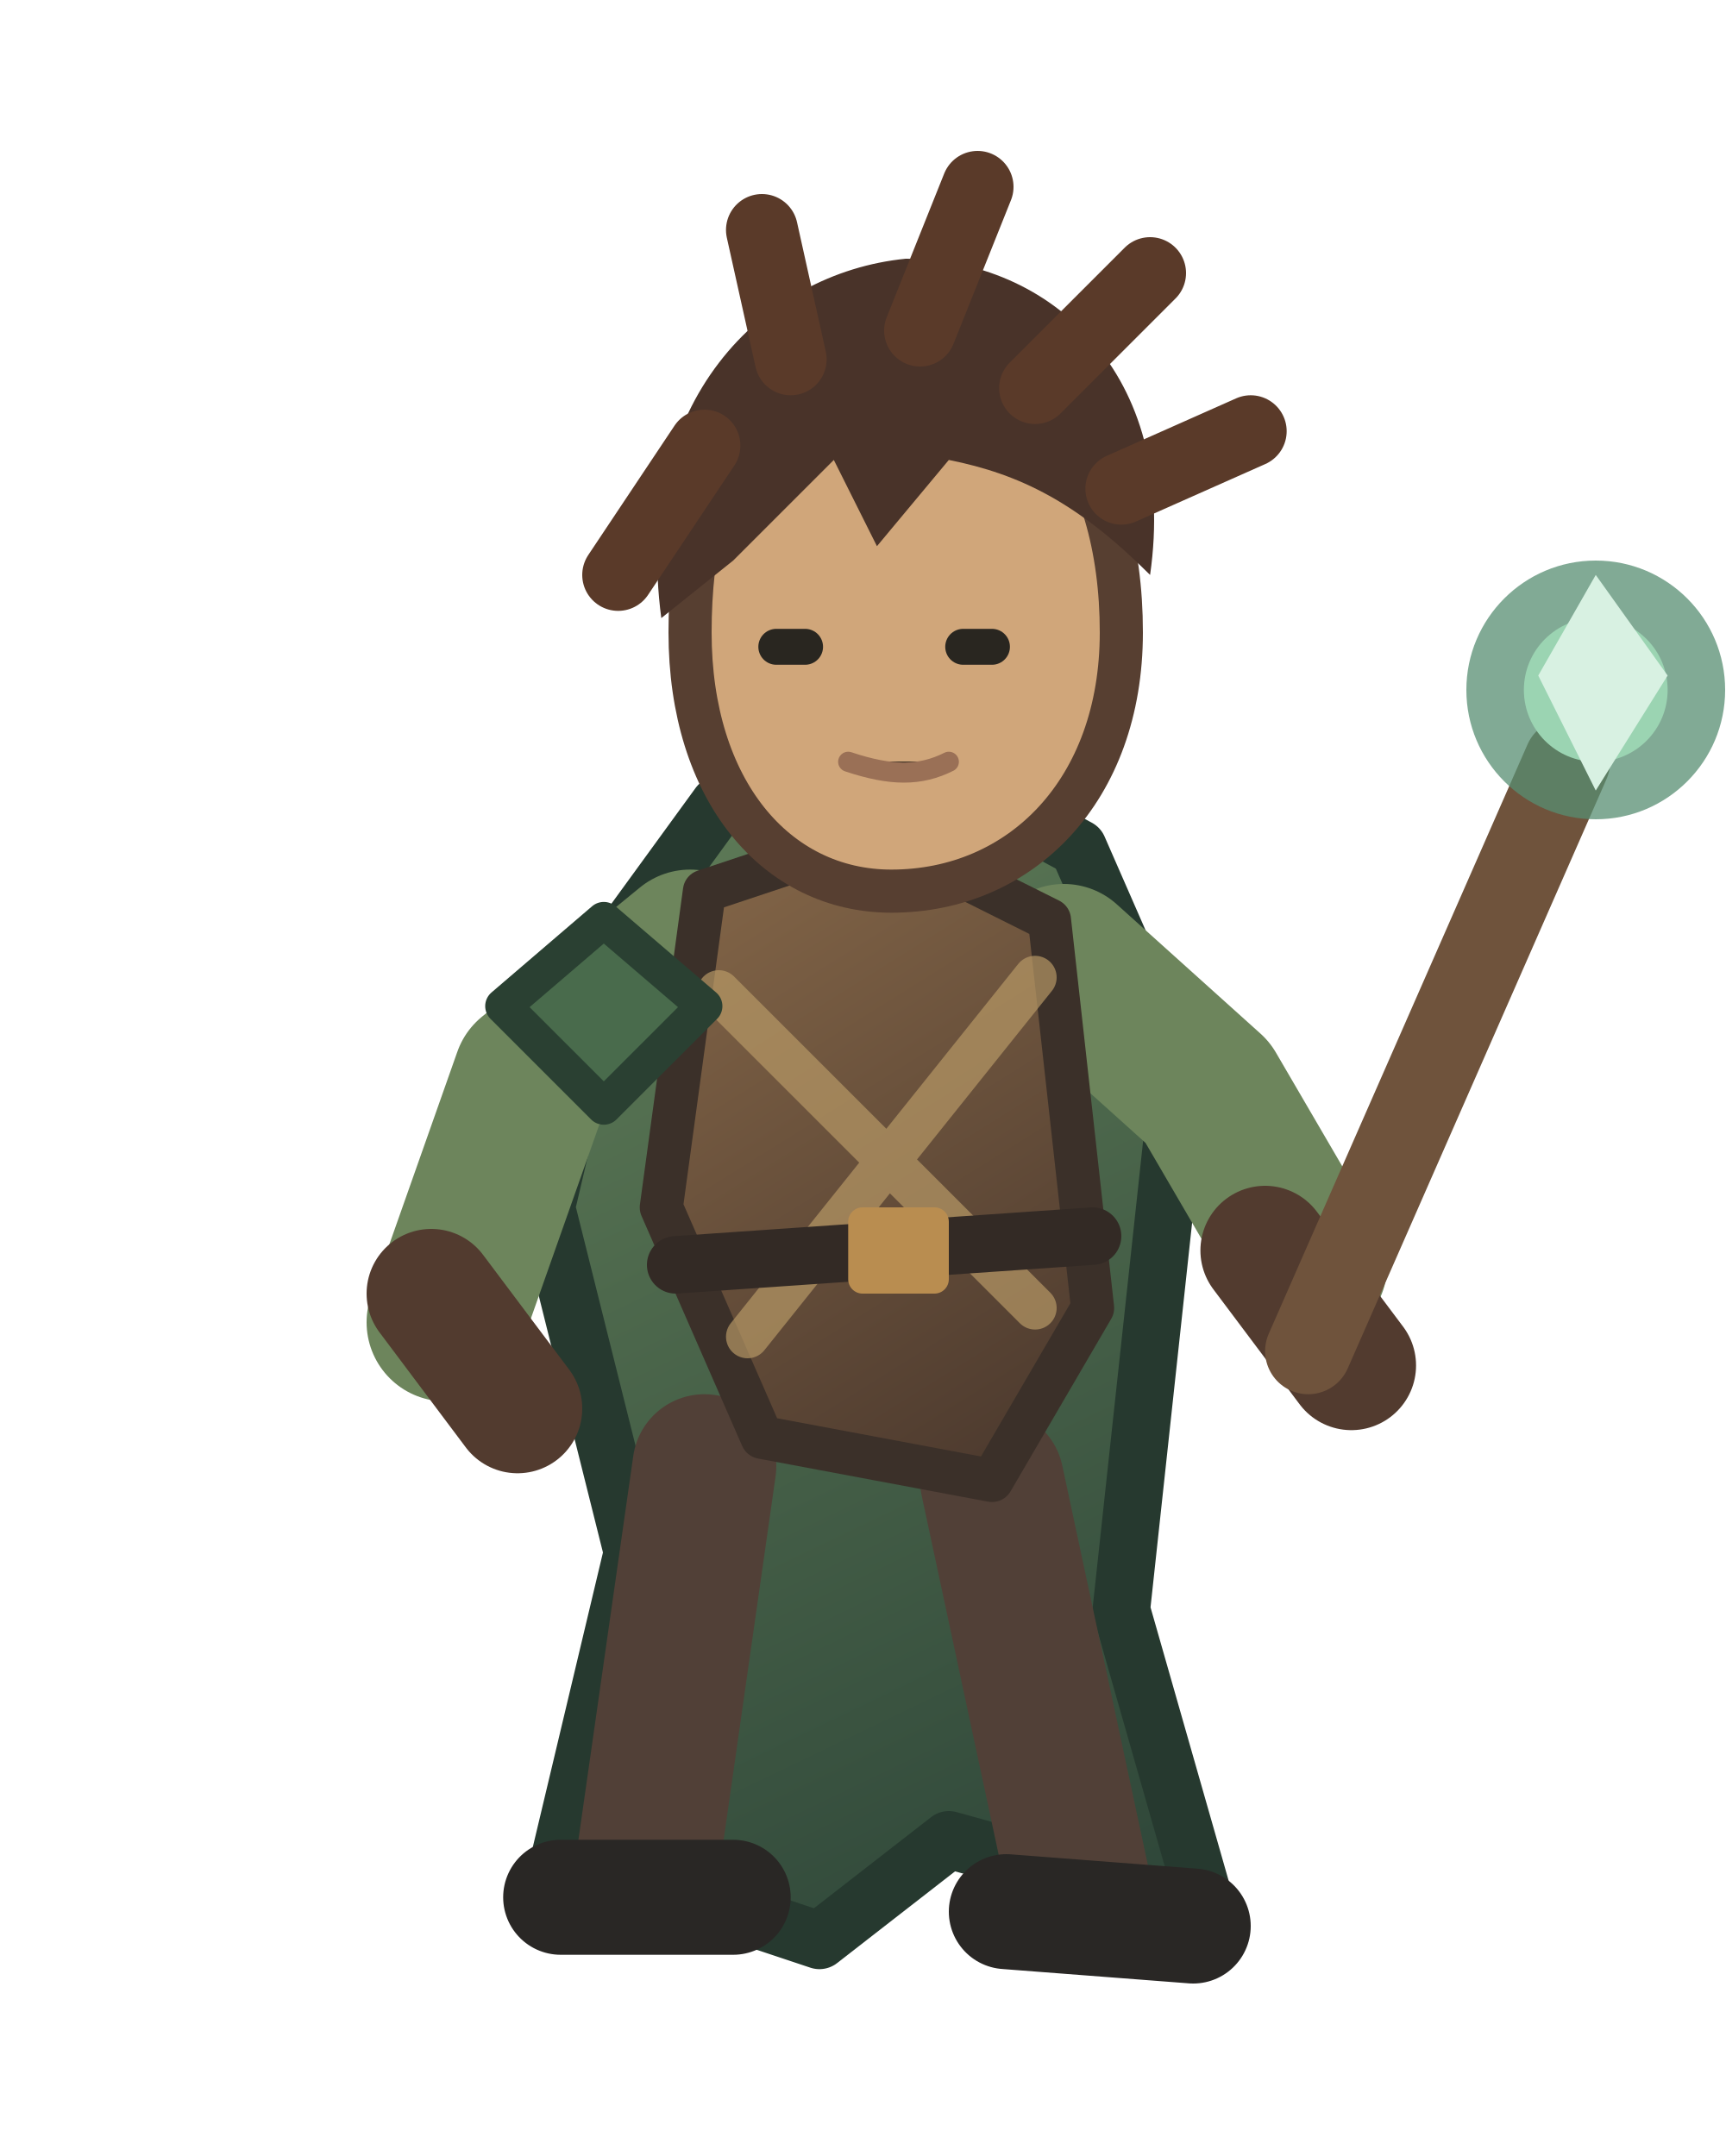
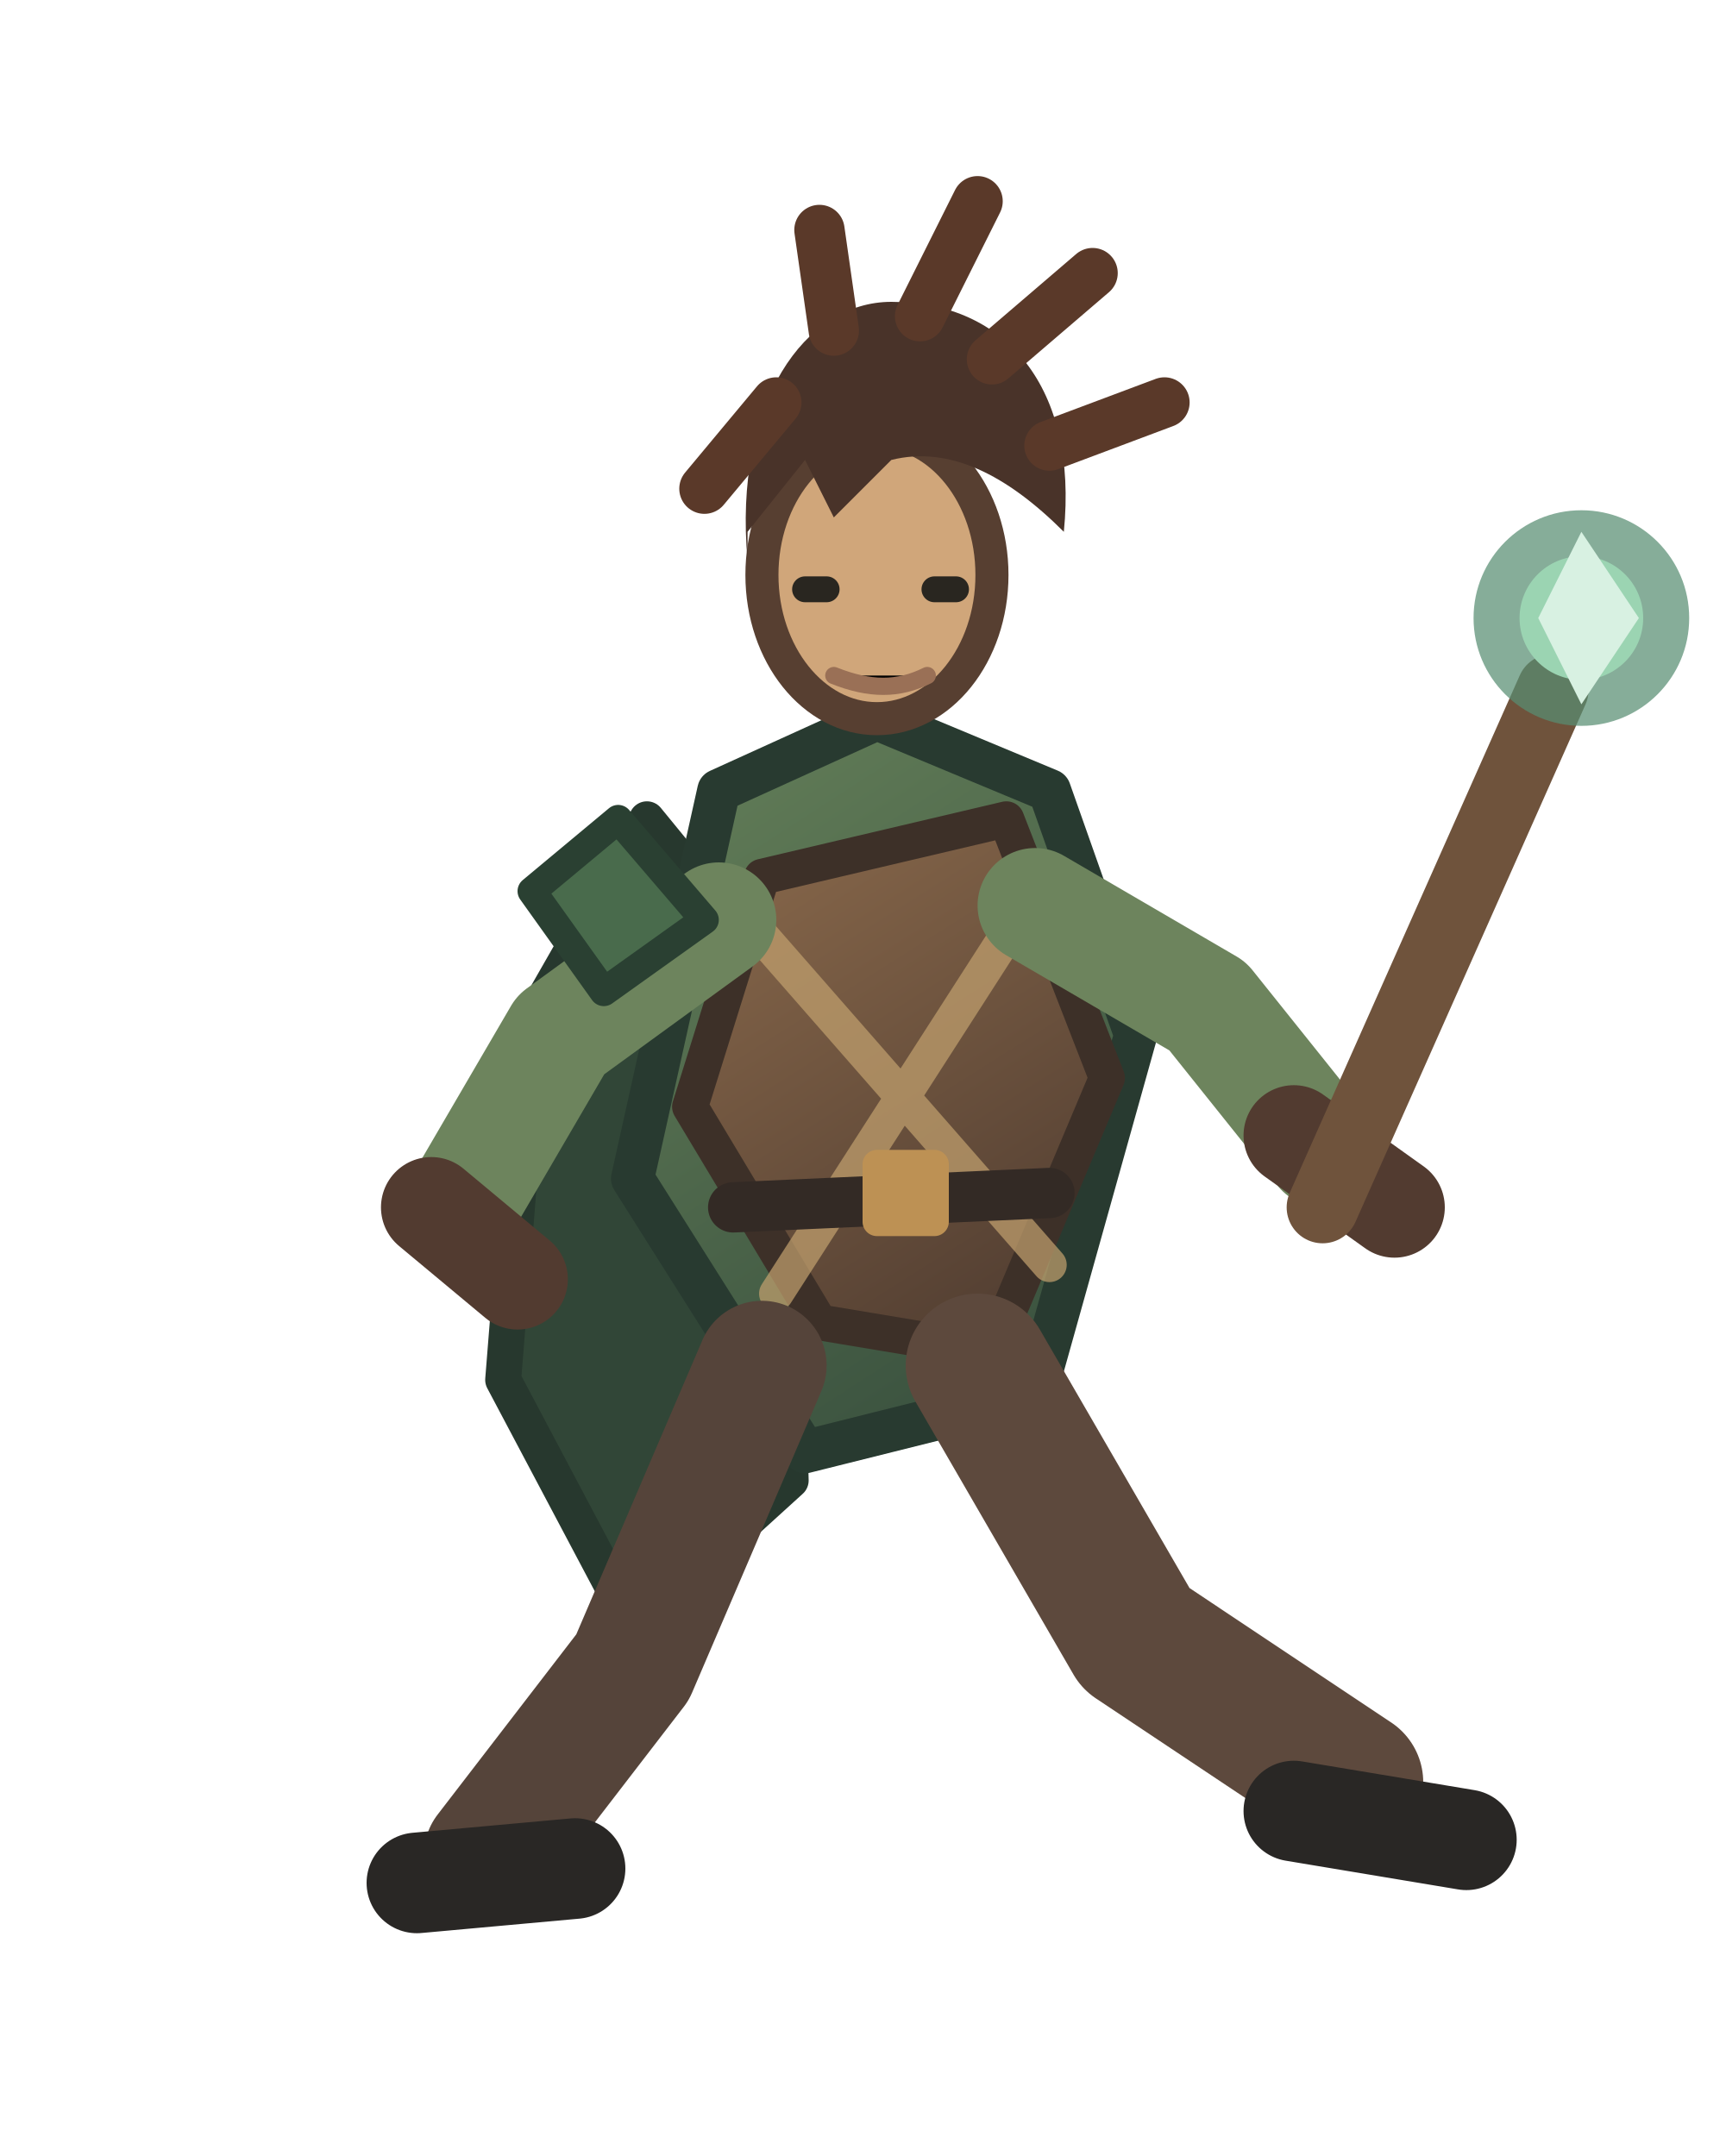
<svg xmlns="http://www.w3.org/2000/svg" viewBox="0 0 120 150">
  <defs>
-     <linearGradient id="cloak" x1="38" y1="55" x2="75" y2="132" gradientUnits="userSpaceOnUse">
-       <stop stop-color="#607d58" />
-       <stop offset="1" stop-color="#30483a" />
+     <linearGradient id="tunic" x1="43" y1="52" x2="76" y2="103" gradientUnits="userSpaceOnUse">
+       <stop stop-color="#647f59" />
+       <stop offset="1" stop-color="#344b3b" />
    </linearGradient>
-     <linearGradient id="vest" x1="47" y1="64" x2="72" y2="104" gradientUnits="userSpaceOnUse">
-       <stop stop-color="#806346" />
-       <stop offset="1" stop-color="#4a382d" />
+     <linearGradient id="leather" x1="52" y1="58" x2="76" y2="96" gradientUnits="userSpaceOnUse">
+       <stop stop-color="#87674a" />
+       <stop offset="1" stop-color="#4a382e" />
    </linearGradient>
  </defs>
  <g stroke-linecap="round" stroke-linejoin="round">
-     <path d="M42 67 50 56 62 52 75 59 82 75 78 112 84 133 66 128 57 135 39 129 44 108 38 84Z" fill="url(#cloak)" stroke="#26392f" stroke-width="4" />
-     <path d="M49 102 45 130M69 103l6 28" stroke="#514037" stroke-width="10" />
-     <path d="M39 132 51 132M70 133l13 1" stroke="#292725" stroke-width="8" />
-     <path d="M48 66 37 75 31 92M74 67l10 9 7 12" stroke="#6d855c" stroke-width="11" />
-     <path d="M30 90 36 98M88 87l6 8" stroke="#523b2f" stroke-width="9" />
-     <path d="M49 62 61 58 73 64 76 91 69 103 53 100 46 84Z" fill="url(#vest)" stroke="#3b3029" stroke-width="3" />
-     <path d="M50 69 72 91M72 68 52 93" stroke="#b89a67" stroke-width="3" opacity=".68" />
-     <path d="M47 88 76 86" stroke="#332a25" stroke-width="4" />
-     <rect x="59" y="84" width="7" height="6" rx="1" fill="#b98d50" />
-     <path d="M48 44c0-12 5-20 14-20 10 0 16 8 16 20 0 11-7 18-16 18-8 0-14-7-14-18Z" fill="#d0a67a" stroke="#573f31" stroke-width="3" />
-     <path d="M46 43c-2-15 7-24 17-25 10 0 19 8 17 22-5-5-9-7-14-8l-5 6-3-6-7 7Z" fill="#493329" />
-     <path d="M49 31 43 40M55 25l-2-9M64 23l4-10M72 27l8-8M78 34l9-4" stroke="#5a3a29" stroke-width="5" />
-     <path d="M54 45h2M67 45h2" stroke="#292620" stroke-width="2.5" />
-     <path d="M59 53c3 1 5 1 7 0" stroke="#9a7056" stroke-width="1.4" />
-     <path d="M91 94 109 53" stroke="#6f533c" stroke-width="6" />
-     <circle cx="111" cy="48" r="9" fill="#578d72" opacity=".75" />
-     <circle cx="111" cy="48" r="5" fill="#9bd4b2" />
-     <path d="M107 47 111 40 116 47 111 55Z" fill="#d8f1e2" />
-     <path d="M42 64 35 70 42 77 49 70Z" fill="#496b4c" stroke="#2a4032" stroke-width="2.5" />
+     <path d="M45 57 37 71 35 96 44 113 55 103 54 68Z" fill="#314637" stroke="#27382e" stroke-width="2.5" />
+     <path d="M50 55 61 50 73 55 79 72 72 97 56 101 44 82Z" fill="url(#tunic)" stroke="#283a30" stroke-width="3" />
+     <path d="M53 61 70 57 77 75 69 94 57 92 48 77Z" fill="url(#leather)" stroke="#3d3028" stroke-width="2.5" />
+     <path d="M52 64 73 88M72 62 54 90" stroke="#c0a06d" stroke-width="2.4" opacity=".72" />
+     <path d="M51 84 73 83" stroke="#332a25" stroke-width="3.5" />
+     <rect x="60" y="80" width="6" height="6" rx="1" fill="#bd9154" />
+     <path d="M53 95 44 116 34 129" stroke="#55443a" stroke-width="9" />
+     <path d="M68 95 79 114 94 124" stroke="#5d493d" stroke-width="10" />
+     <path d="M29 131 40 130M90 126l12 2" stroke="#292725" stroke-width="7" />
+     <path d="M50 64 39 72 32 84" stroke="#6d845d" stroke-width="8" />
+     <path d="M72 63 84 70 92 80" stroke="#6d845d" stroke-width="8" />
+     <path d="M30 84 36 89M90 79l7 5" stroke="#523b30" stroke-width="7" />
+     <ellipse cx="61" cy="40" rx="8" ry="10" fill="#d0a67a" stroke="#573f31" stroke-width="2.3" />
+     <path d="M52 39c-1-11 4-18 10-18 8 0 13 6 12 16-4-4-8-6-12-5l-4 4-2-4-4 5Z" fill="#493329" />
+     <path d="M54 28 49 34M58 23l-1-7M64 22l4-8M69 25l7-6M73 31l8-3" stroke="#5a3929" stroke-width="3.5" />
+     <path d="M56 41h1.5M65 41h1.5" stroke="#292620" stroke-width="1.8" />
+     <path d="M58 47c2.5 1 4.5 1 6.5 0" stroke="#9a7056" stroke-width="1.2" />
+     <path d="M92 84 108 48" stroke="#6f533c" stroke-width="5" />
+     <circle cx="110" cy="43" r="7.5" fill="#578d72" opacity=".72" />
+     <circle cx="110" cy="43" r="4.3" fill="#9bd4b2" />
+     <path d="M107 43 110 37 114 43 110 49Z" fill="#d8f1e2" />
+     <path d="M43 57 37 62 42 69 49 64Z" fill="#496b4c" stroke="#2a4032" stroke-width="2" />
  </g>
</svg>
